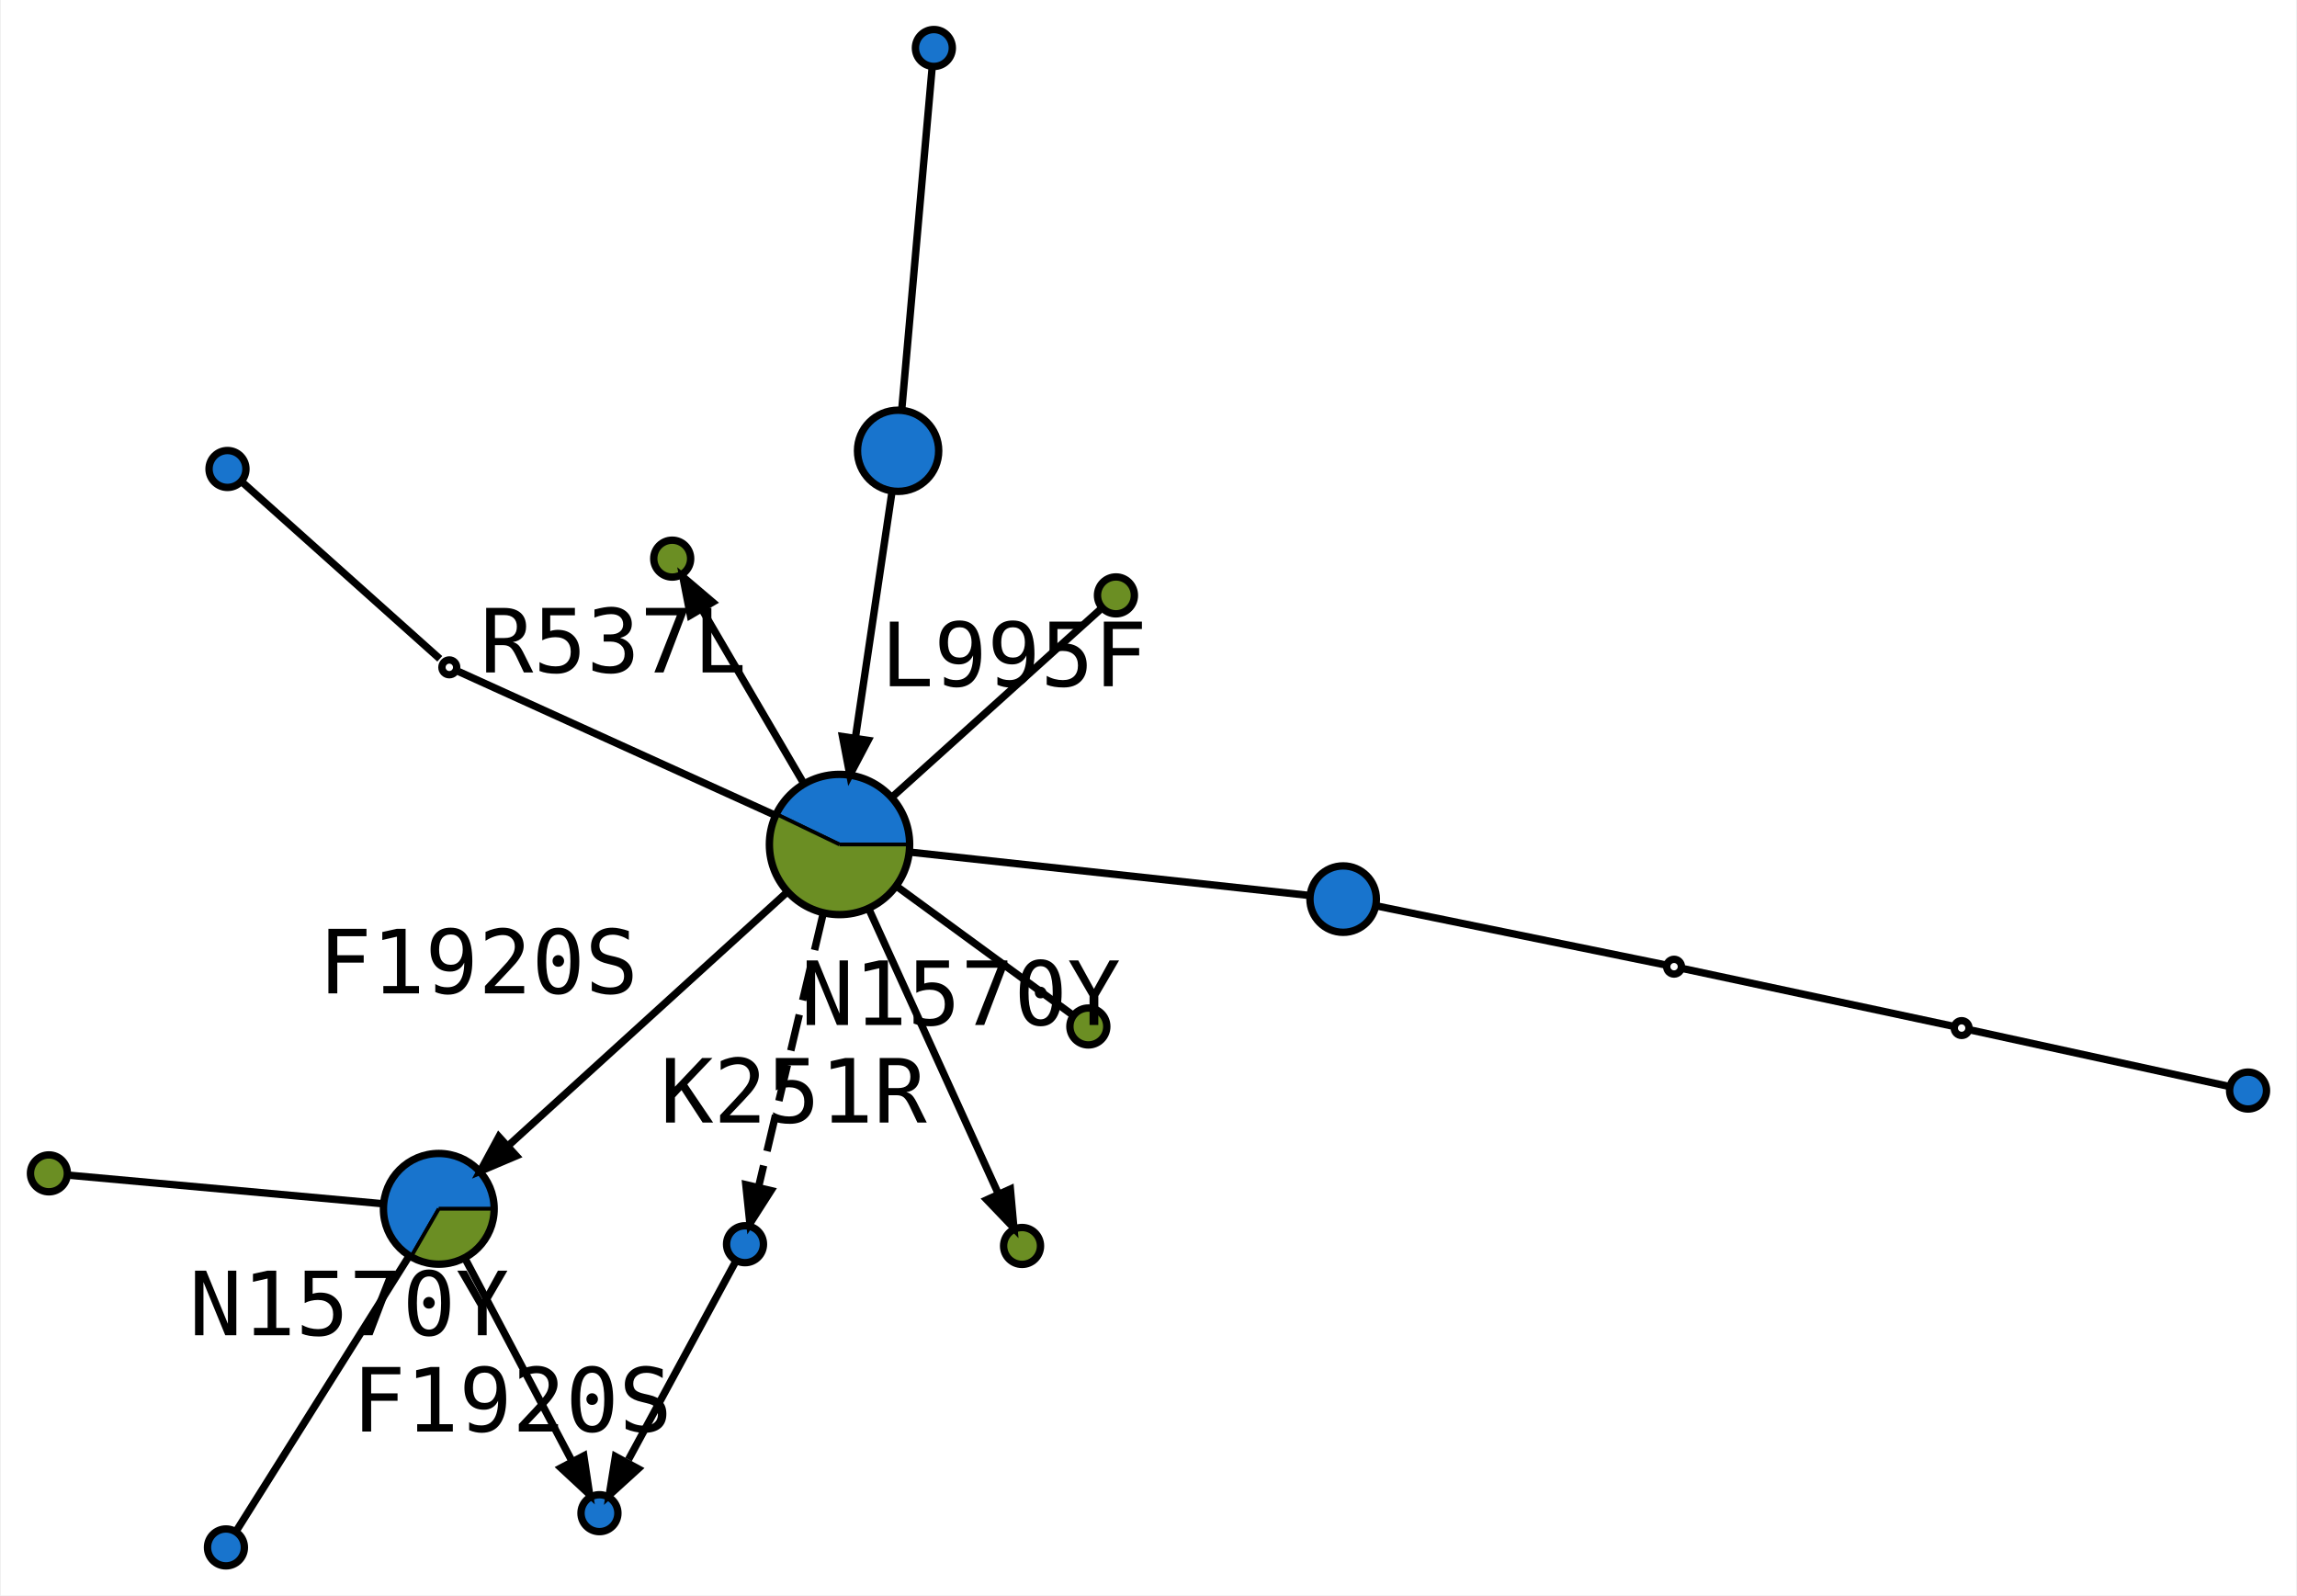
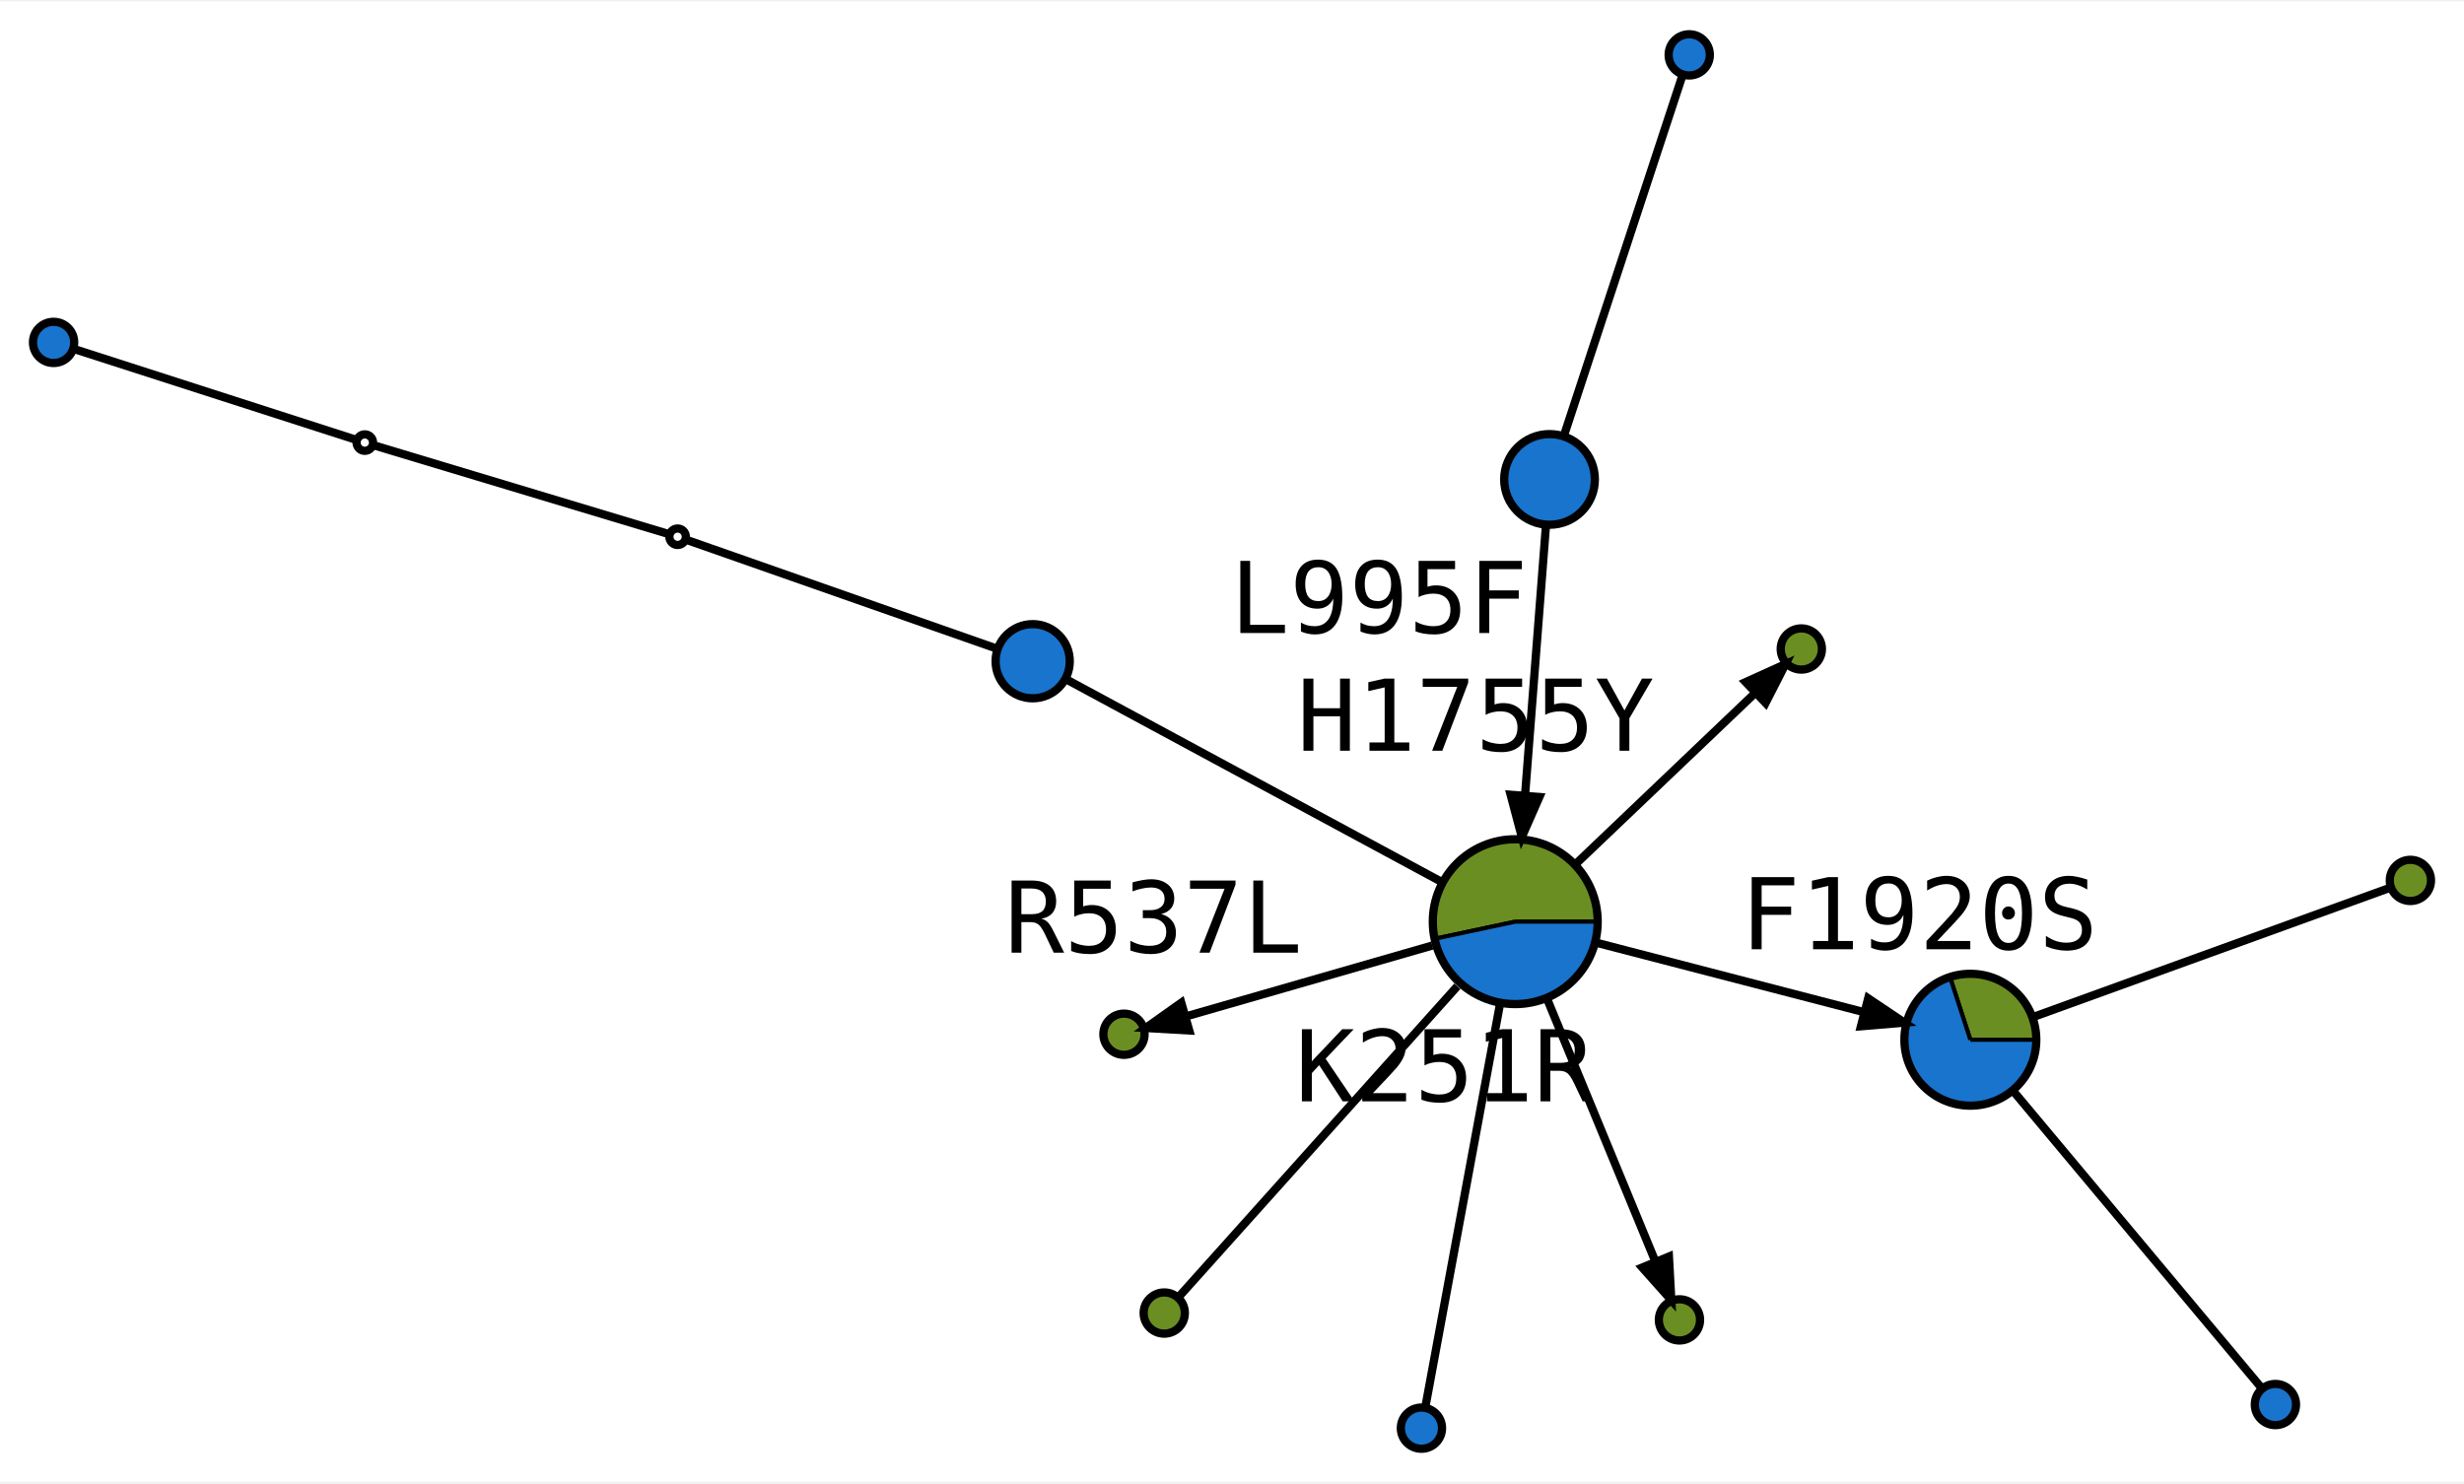
- <svg xmlns="http://www.w3.org/2000/svg" width="311pt" height="216pt" viewBox="0.00 0.00 310.95 216.14">
-   <g id="graph0" class="graph" transform="scale(1 1) rotate(0) translate(98.7551 165.365)">
-     <polygon fill="white" stroke="none" points="-98.755,50.777 -98.755,-165.365 212.191,-165.365 212.191,50.777 -98.755,50.777" />
+ <svg xmlns="http://www.w3.org/2000/svg" width="299pt" height="180pt" viewBox="0.00 0.00 298.89 179.62">
+   <g id="graph0" class="graph" transform="scale(1 1) rotate(0) translate(141.839 127.584)">
+     <polygon fill="white" stroke="none" points="-141.839,52.035 -141.839,-127.584 157.049,-127.584 157.049,52.035 -141.839,52.035" />
    <g id="node1" class="node">
-       <ellipse fill="#1874cd" stroke="black" cx="-17.666" cy="39.638" rx="2.5" ry="2.5" />
+       <path fill="olivedrab" stroke="black" stroke-width="0.5" d="M97.17,-1.591C97.17,-1.591 105.17,-1.591 105.17,-1.591 105.17,-1.905 105.152,-2.219 105.115,-2.531 105.078,-2.843 105.023,-3.153 104.949,-3.458 104.876,-3.764 104.784,-4.065 104.676,-4.36 104.567,-4.654 104.441,-4.943 104.298,-5.223 104.156,-5.503 103.997,-5.774 103.822,-6.035 103.647,-6.296 103.458,-6.547 103.253,-6.786 103.049,-7.025 102.831,-7.252 102.601,-7.465 102.37,-7.679 102.127,-7.878 101.872,-8.063 101.618,-8.247 101.353,-8.417 101.079,-8.571 100.805,-8.724 100.522,-8.861 100.232,-8.982 99.941,-9.102 99.644,-9.205 99.342,-9.29 99.039,-9.376 98.732,-9.443 98.422,-9.492 98.111,-9.541 97.798,-9.572 97.484,-9.584 97.17,-9.597 96.856,-9.591 96.543,-9.566 96.229,-9.541 95.918,-9.498 95.609,-9.437 95.301,-9.376 94.997,-9.296 94.698,-9.199 94.698,-9.199 97.17,-1.591 97.17,-1.591" />
+       <path fill="#1874cd" stroke="black" stroke-width="0.5" d="M97.17,-1.591C97.17,-1.591 94.698,-9.199 94.698,-9.199 94.349,-9.086 94.009,-8.949 93.679,-8.789 93.349,-8.629 93.031,-8.446 92.726,-8.242 92.421,-8.039 92.13,-7.814 91.856,-7.571 91.582,-7.327 91.325,-7.065 91.087,-6.786 90.849,-6.507 90.63,-6.213 90.433,-5.904 90.235,-5.595 90.059,-5.273 89.905,-4.94 89.751,-4.607 89.621,-4.264 89.515,-3.913 89.408,-3.562 89.326,-3.204 89.269,-2.842 89.211,-2.48 89.179,-2.114 89.172,-1.748 89.165,-1.381 89.183,-1.014 89.226,-0.65 89.269,-0.286 89.337,0.075 89.429,0.429 89.522,0.784 89.639,1.132 89.779,1.471 89.919,1.81 90.083,2.138 90.268,2.455 90.454,2.771 90.661,3.074 90.888,3.362 91.115,3.65 91.361,3.922 91.626,4.176 91.89,4.43 92.171,4.666 92.468,4.881 92.765,5.097 93.076,5.292 93.399,5.465 93.722,5.638 94.057,5.788 94.401,5.915 94.745,6.042 95.098,6.145 95.456,6.223 95.814,6.302 96.177,6.356 96.543,6.385 96.908,6.413 97.275,6.417 97.641,6.395 98.007,6.374 98.371,6.327 98.731,6.256 99.091,6.184 99.445,6.088 99.791,5.968 100.138,5.848 100.475,5.704 100.802,5.537 101.129,5.371 101.444,5.182 101.745,4.973 102.045,4.763 102.331,4.533 102.601,4.284 102.87,4.035 103.122,3.768 103.354,3.485 103.587,3.201 103.8,2.902 103.991,2.589 104.183,2.277 104.353,1.951 104.5,1.615 104.647,1.279 104.77,0.934 104.87,0.581 104.969,0.228 105.045,-0.131 105.095,-0.495 105.145,-0.858 105.17,-1.224 105.17,-1.591 105.17,-1.591 97.17,-1.591 97.17,-1.591" />
+       <ellipse fill="none" stroke="black" cx="97.17" cy="-1.591" rx="8" ry="8" />
+     </g>
+     <g id="node6" class="node">
+       <ellipse fill="olivedrab" stroke="black" cx="150.549" cy="-20.923" rx="2.5" ry="2.5" />
+     </g>
+     <g id="edge2" class="edge">
+       <path fill="none" stroke="black" d="M105.046,-4.443C117.343,-8.897 140.479,-17.276 148.068,-20.025" />
+     </g>
+     <g id="node8" class="node">
+       <ellipse fill="#1874cd" stroke="black" cx="134.175" cy="42.67" rx="2.5" ry="2.5" />
+     </g>
+     <g id="edge3" class="edge">
+       <path fill="none" stroke="black" d="M102.316,4.564C110.736,14.635 127.059,34.158 132.421,40.572" />
    </g>
    <g id="node2" class="node">
-       <path fill="#1874cd" stroke="black" stroke-width="0.5" d="M14.858,-50.955C14.858,-50.955 24.358,-50.955 24.358,-50.955 24.358,-51.488 24.313,-52.021 24.223,-52.546 24.134,-53.072 24.001,-53.589 23.825,-54.093 23.648,-54.596 23.43,-55.084 23.172,-55.55 22.914,-56.017 22.617,-56.461 22.285,-56.878 21.953,-57.295 21.585,-57.683 21.188,-58.039 20.79,-58.394 20.363,-58.715 19.912,-58.999 19.46,-59.283 18.986,-59.528 18.493,-59.732 18,-59.936 17.491,-60.098 16.971,-60.217 16.452,-60.336 15.923,-60.41 15.39,-60.44 14.858,-60.47 14.324,-60.455 13.794,-60.395 13.264,-60.336 12.74,-60.231 12.228,-60.084 11.715,-59.936 11.216,-59.746 10.736,-59.514 10.255,-59.283 9.795,-59.011 9.36,-58.703 8.925,-58.394 8.517,-58.05 8.14,-57.673 7.763,-57.295 7.418,-56.887 7.11,-56.453 6.801,-56.018 6.53,-55.557 6.298,-55.077 6.298,-55.077 14.858,-50.955 14.858,-50.955" />
-       <path fill="olivedrab" stroke="black" stroke-width="0.5" d="M14.858,-50.955C14.858,-50.955 6.298,-55.077 6.298,-55.077 6.144,-54.757 6.008,-54.428 5.891,-54.093 5.773,-53.757 5.675,-53.416 5.596,-53.069 5.517,-52.723 5.457,-52.372 5.417,-52.019 5.378,-51.666 5.358,-51.31 5.358,-50.955 5.358,-50.6 5.378,-50.245 5.417,-49.891 5.457,-49.538 5.517,-49.188 5.596,-48.841 5.675,-48.495 5.773,-48.153 5.891,-47.818 6.008,-47.482 6.144,-47.153 6.298,-46.833 6.453,-46.513 6.625,-46.202 6.814,-45.901 7.003,-45.6 7.209,-45.31 7.43,-45.032 7.652,-44.754 7.889,-44.489 8.14,-44.238 8.391,-43.986 8.657,-43.749 8.934,-43.528 9.212,-43.306 9.502,-43.1 9.803,-42.911 10.104,-42.722 10.415,-42.55 10.736,-42.396 11.056,-42.242 11.384,-42.106 11.72,-41.988 12.055,-41.871 12.397,-41.772 12.744,-41.693 13.09,-41.614 13.441,-41.555 13.794,-41.515 14.147,-41.475 14.502,-41.455 14.858,-41.455 15.213,-41.455 15.568,-41.475 15.921,-41.515 16.274,-41.555 16.625,-41.614 16.971,-41.693 17.318,-41.772 17.66,-41.871 17.995,-41.988 18.331,-42.106 18.659,-42.242 18.98,-42.396 19.3,-42.55 19.611,-42.722 19.912,-42.911 20.213,-43.1 20.503,-43.306 20.781,-43.528 21.059,-43.749 21.324,-43.986 21.575,-44.238 21.826,-44.489 22.063,-44.754 22.285,-45.032 22.506,-45.31 22.712,-45.6 22.901,-45.901 23.09,-46.202 23.263,-46.513 23.417,-46.833 23.571,-47.153 23.707,-47.482 23.825,-47.818 23.942,-48.153 24.04,-48.495 24.119,-48.841 24.198,-49.188 24.258,-49.538 24.298,-49.891 24.338,-50.245 24.358,-50.6 24.358,-50.955 24.358,-50.955 14.858,-50.955 14.858,-50.955" />
-       <ellipse fill="none" stroke="black" cx="14.858" cy="-50.955" rx="9.5" ry="9.5" />
+       <path fill="olivedrab" stroke="black" stroke-width="0.5" d="M41.965,-15.916C41.965,-15.916 51.965,-15.916 51.965,-15.916 51.965,-16.615 51.892,-17.312 51.746,-17.995 51.601,-18.679 51.385,-19.345 51.1,-19.983 50.816,-20.622 50.466,-21.229 50.055,-21.794 49.644,-22.359 49.175,-22.88 48.656,-23.348 48.137,-23.815 47.57,-24.227 46.965,-24.576 46.36,-24.926 45.72,-25.211 45.055,-25.427 44.391,-25.643 43.705,-25.788 43.01,-25.861 42.315,-25.934 41.615,-25.934 40.92,-25.861 40.225,-25.788 39.539,-25.643 38.875,-25.427 38.21,-25.211 37.57,-24.926 36.965,-24.576 36.36,-24.227 35.793,-23.815 35.274,-23.348 34.754,-22.88 34.285,-22.359 33.875,-21.794 33.464,-21.229 33.114,-20.622 32.83,-19.983 32.545,-19.345 32.329,-18.679 32.183,-17.995 32.038,-17.312 31.965,-16.615 31.965,-15.916 31.965,-15.217 32.038,-14.521 32.183,-13.837 32.183,-13.837 41.965,-15.916 41.965,-15.916" />
+       <path fill="#1874cd" stroke="black" stroke-width="0.5" d="M41.965,-15.916C41.965,-15.916 32.183,-13.837 32.183,-13.837 32.31,-13.239 32.492,-12.654 32.726,-12.089 32.96,-11.524 33.245,-10.982 33.578,-10.47 33.911,-9.957 34.29,-9.476 34.711,-9.033 35.132,-8.589 35.593,-8.185 36.087,-7.826 36.582,-7.467 37.108,-7.153 37.66,-6.89 38.212,-6.627 38.786,-6.415 39.377,-6.257 39.967,-6.099 40.571,-5.995 41.18,-5.947 41.79,-5.899 42.402,-5.907 43.01,-5.971 43.618,-6.035 44.219,-6.154 44.805,-6.328 45.391,-6.502 45.96,-6.729 46.505,-7.006 47.05,-7.284 47.568,-7.61 48.053,-7.983 48.538,-8.355 48.987,-8.771 49.396,-9.225 49.805,-9.679 50.172,-10.17 50.491,-10.691 50.811,-11.212 51.082,-11.762 51.301,-12.332 51.52,-12.903 51.686,-13.493 51.797,-14.094 51.909,-14.695 51.965,-15.305 51.965,-15.916 51.965,-15.916 41.965,-15.916 41.965,-15.916" />
+       <ellipse fill="none" stroke="black" cx="41.965" cy="-15.916" rx="10" ry="10" />
+     </g>
+     <g id="edge1" class="edge">
+       <path fill="none" stroke="black" d="M51.834,-13.355C60.836,-11.019 74.201,-7.551 84.09,-4.985" />
+       <polygon fill="black" stroke="black" points="84.776,-6.615 89.176,-3.665 83.897,-3.227 84.776,-6.615" />
+       <text text-anchor="middle" x="90.962" y="-12.57" font-family="monospace" font-size="12.00">F1920S</text>
+     </g>
+     <g id="node4" class="node">
+       <ellipse fill="olivedrab" stroke="black" cx="76.666" cy="-49" rx="2.5" ry="2.5" />
+     </g>
+     <g id="edge5" class="edge">
+       <path fill="none" stroke="black" d="M49.324,-22.932C55.792,-29.099 65.071,-37.946 70.982,-43.581" />
+       <polygon fill="black" stroke="black" points="69.918,-44.984 74.744,-47.168 72.333,-42.451 69.918,-44.984" />
+       <text text-anchor="middle" x="37.153" y="-36.657" font-family="monospace" font-size="12.00">H1755Y</text>
+     </g>
+     <g id="node5" class="node">
+       <ellipse fill="olivedrab" stroke="black" cx="-0.612" cy="31.569" rx="2.5" ry="2.5" />
+     </g>
+     <g id="edge6" class="edge">
+       <path fill="none" stroke="black" d="M34.934,-8.075C24.92,3.094 7.115,22.952 1.29,29.448" />
+     </g>
+     <g id="node7" class="node">
+       <ellipse fill="olivedrab" stroke="black" cx="61.883" cy="32.399" rx="2.5" ry="2.5" />
+     </g>
+     <g id="edge7" class="edge">
+       <path fill="none" stroke="black" d="M45.805,-6.601C49.626,2.668 55.409,16.695 58.898,25.159" />
+       <polygon fill="black" stroke="black" points="60.607,24.713 60.895,30.003 57.371,26.047 60.607,24.713" />
+       <text text-anchor="middle" x="33.352" y="5.879" font-family="monospace" font-size="12.00">K251R</text>
+     </g>
+     <g id="node9" class="node">
+       <ellipse fill="#1874cd" stroke="black" cx="-16.572" cy="-47.516" rx="4.5" ry="4.5" />
+     </g>
+     <g id="edge8" class="edge">
+       <path fill="none" stroke="black" d="M32.819,-20.854C19.956,-27.797 -2.954,-40.164 -12.362,-45.243" />
+     </g>
+     <g id="node11" class="node">
+       <ellipse fill="#1874cd" stroke="black" cx="30.585" cy="45.535" rx="2.5" ry="2.5" />
+     </g>
+     <g id="edge9" class="edge">
+       <path fill="none" stroke="black" d="M40.136,-6.043C37.472,8.342 32.67,34.274 31.098,42.763" />
+     </g>
+     <g id="node13" class="node">
+       <ellipse fill="olivedrab" stroke="black" cx="-5.497" cy="-2.259" rx="2.5" ry="2.5" />
+     </g>
+     <g id="edge10" class="edge">
+       <path fill="none" stroke="black" d="M31.899,-13.02C23.052,-10.474 10.362,-6.822 2.276,-4.496" />
+       <polygon fill="black" stroke="black" points="2.42,-2.716 -2.869,-3.015 1.452,-6.08 2.42,-2.716" />
+       <text text-anchor="middle" x="-1.912" y="-12.158" font-family="monospace" font-size="12.00">R537L</text>
    </g>
    <g id="node3" class="node">
-       <path fill="#1874cd" stroke="black" stroke-width="0.5" d="M-39.431,-1.596C-39.431,-1.596 -31.931,-1.596 -31.931,-1.596 -31.931,-1.923 -31.953,-2.25 -31.995,-2.574 -32.038,-2.899 -32.102,-3.22 -32.187,-3.537 -32.271,-3.853 -32.377,-4.163 -32.502,-4.466 -32.627,-4.768 -32.772,-5.062 -32.936,-5.346 -33.1,-5.629 -33.282,-5.902 -33.481,-6.161 -33.68,-6.421 -33.896,-6.667 -34.128,-6.899 -34.359,-7.13 -34.606,-7.346 -34.865,-7.546 -35.125,-7.745 -35.398,-7.927 -35.681,-8.091 -35.965,-8.254 -36.258,-8.399 -36.561,-8.525 -36.863,-8.65 -37.174,-8.755 -37.49,-8.84 -37.806,-8.925 -38.128,-8.989 -38.452,-9.031 -38.777,-9.074 -39.104,-9.096 -39.431,-9.096 -39.758,-9.096 -40.085,-9.074 -40.41,-9.031 -40.735,-8.989 -41.056,-8.925 -41.372,-8.84 -41.688,-8.755 -41.999,-8.65 -42.301,-8.525 -42.604,-8.399 -42.898,-8.254 -43.181,-8.091 -43.465,-7.927 -43.737,-7.745 -43.997,-7.546 -44.257,-7.346 -44.503,-7.13 -44.734,-6.899 -44.966,-6.667 -45.182,-6.421 -45.381,-6.161 -45.581,-5.902 -45.763,-5.629 -45.926,-5.346 -46.09,-5.062 -46.235,-4.768 -46.36,-4.466 -46.485,-4.163 -46.591,-3.853 -46.675,-3.537 -46.76,-3.22 -46.824,-2.899 -46.867,-2.574 -46.91,-2.25 -46.931,-1.923 -46.931,-1.596 -46.931,-1.268 -46.91,-0.941 -46.867,-0.617 -46.824,-0.292 -46.76,0.029 -46.675,0.346 -46.591,0.662 -46.485,0.972 -46.36,1.275 -46.235,1.577 -46.09,1.871 -45.926,2.154 -45.763,2.438 -45.581,2.71 -45.381,2.97 -45.182,3.23 -44.966,3.476 -44.734,3.708 -44.503,3.939 -44.257,4.155 -43.997,4.355 -43.737,4.554 -43.465,4.736 -43.181,4.9 -43.181,4.9 -39.431,-1.596 -39.431,-1.596" />
-       <path fill="olivedrab" stroke="black" stroke-width="0.5" d="M-39.431,-1.596C-39.431,-1.596 -43.181,4.9 -43.181,4.9 -42.898,5.063 -42.604,5.208 -42.301,5.334 -41.999,5.459 -41.688,5.564 -41.372,5.649 -41.056,5.734 -40.735,5.798 -40.41,5.84 -40.085,5.883 -39.758,5.904 -39.431,5.904 -39.104,5.904 -38.777,5.883 -38.452,5.84 -38.127,5.798 -37.806,5.734 -37.49,5.649 -37.174,5.564 -36.863,5.459 -36.561,5.334 -36.258,5.208 -35.965,5.063 -35.681,4.9 -35.398,4.736 -35.125,4.554 -34.865,4.355 -34.606,4.155 -34.359,3.939 -34.128,3.708 -33.896,3.476 -33.68,3.23 -33.481,2.97 -33.282,2.71 -33.1,2.438 -32.936,2.154 -32.772,1.871 -32.627,1.577 -32.502,1.275 -32.377,0.972 -32.271,0.662 -32.187,0.346 -32.102,0.029 -32.038,-0.292 -31.995,-0.617 -31.953,-0.941 -31.931,-1.268 -31.931,-1.596 -31.931,-1.596 -39.431,-1.596 -39.431,-1.596" />
-       <ellipse fill="none" stroke="black" cx="-39.431" cy="-1.596" rx="7.5" ry="7.5" />
+       <ellipse fill="#1874cd" stroke="black" cx="46.123" cy="-69.573" rx="5.5" ry="5.5" />
    </g>
-     <g id="edge3" class="edge">
-       <path fill="none" stroke="black" d="M7.76,-44.502C-1.882,-35.736 -19.148,-20.037 -29.908,-10.254" />
-       <polygon fill="black" stroke="black" points="-28.939,-8.769 -33.816,-6.701 -31.294,-11.359 -28.939,-8.769" />
-       <text text-anchor="middle" x="-34.074" y="-30.778" font-family="monospace" font-size="12.00">F1920S</text>
-     </g>
-     <g id="node5" class="node">
-       <ellipse fill="olivedrab" stroke="black" cx="48.57" cy="-26.298" rx="2.5" ry="2.5" />
-     </g>
-     <g id="edge5" class="edge">
-       <path fill="none" stroke="black" d="M22.677,-45.236C30.457,-39.546 41.885,-31.187 46.512,-27.803" />
-     </g>
-     <g id="node7" class="node">
-       <ellipse fill="olivedrab" stroke="black" cx="39.589" cy="3.434" rx="2.5" ry="2.5" />
-     </g>
-     <g id="edge6" class="edge">
-       <path fill="none" stroke="black" d="M18.941,-41.974C23.804,-31.28 31.829,-13.632 36.308,-3.782" />
-       <polygon fill="black" stroke="black" points="38.007,-4.272 38.484,1.004 34.821,-2.823 38.007,-4.272" />
-       <text text-anchor="middle" x="8.625" y="-13.278" font-family="monospace" font-size="12.00">K251R</text>
-     </g>
-     <g id="node9" class="node">
-       <ellipse fill="#1874cd" stroke="black" cx="2.055" cy="3.199" rx="2.5" ry="2.5" />
-     </g>
-     <g id="edge18" class="edge">
-       <path fill="none" stroke="black" stroke-dasharray="5,2" d="M12.628,-41.522C10.16,-31.083 6.227,-14.445 3.917,-4.677" />
-       <polygon fill="black" stroke="black" points="5.57,-4.062 2.717,0.401 2.164,-4.867 5.57,-4.062" />
-       <text text-anchor="middle" x="31.272" y="-26.499" font-family="monospace" font-size="12.00">N1570Y</text>
+     <g id="edge4" class="edge">
+       <path fill="none" stroke="black" d="M45.678,-63.831C45.08,-56.117 43.996,-42.122 43.153,-31.241" />
+       <polygon fill="black" stroke="black" points="44.892,-31.04 42.761,-26.19 41.403,-31.311 44.892,-31.04" />
+       <text text-anchor="middle" x="25.415" y="-50.936" font-family="monospace" font-size="12.00">L995F</text>
    </g>
    <g id="node10" class="node">
-       <ellipse fill="#1874cd" stroke="black" cx="83.094" cy="-43.555" rx="4.5" ry="4.5" />
+       <ellipse fill="#1874cd" stroke="black" cx="63.069" cy="-121.084" rx="2.5" ry="2.5" />
    </g>
-     <g id="edge7" class="edge">
-       <path fill="none" stroke="black" d="M24.346,-49.926C39.14,-48.322 67.165,-45.283 78.33,-44.072" />
+     <g id="edge11" class="edge">
+       <path fill="none" stroke="black" d="M47.937,-75.086C51.557,-86.09 59.559,-110.414 62.202,-118.45" />
    </g>
    <g id="node14" class="node">
-       <ellipse fill="olivedrab" stroke="black" cx="-7.81" cy="-89.682" rx="2.5" ry="2.5" />
+       <ellipse fill="white" stroke="black" cx="-59.644" cy="-62.619" rx="1" ry="1" />
    </g>
-     <g id="edge10" class="edge">
-       <path fill="none" stroke="black" d="M10.05,-59.168C5.989,-66.107 0.232,-75.943 -3.638,-82.555" />
-       <polygon fill="black" stroke="black" points="-5.351,-82.016 -6.366,-87.216 -2.33,-83.785 -5.351,-82.016" />
-       <text text-anchor="middle" x="-15.794" y="-74.261" font-family="monospace" font-size="12.00">R537L</text>
+     <g id="edge12" class="edge">
+       <path fill="none" stroke="black" d="M-20.859,-49.019C-30.392,-52.362 -52.937,-60.267 -58.424,-62.192" />
+     </g>
+     <g id="node12" class="node">
+       <ellipse fill="#1874cd" stroke="black" cx="-135.339" cy="-86.197" rx="2.5" ry="2.5" />
    </g>
    <g id="node15" class="node">
-       <ellipse fill="olivedrab" stroke="black" cx="52.309" cy="-84.703" rx="2.5" ry="2.5" />
-     </g>
-     <g id="edge11" class="edge">
-       <path fill="none" stroke="black" d="M22.078,-57.462C30.751,-65.277 44.798,-77.935 50.147,-82.755" />
-     </g>
-     <g id="node16" class="node">
-       <ellipse fill="white" stroke="black" cx="-38.008" cy="-74.956" rx="1" ry="1" />
-     </g>
-     <g id="edge8" class="edge">
-       <path fill="none" stroke="black" d="M6.128,-54.918C-7.01,-60.883 -30.948,-71.751 -36.727,-74.375" />
-     </g>
-     <g id="edge1" class="edge">
-       <path fill="none" stroke="black" d="M-35.837,5.213C-31.834,12.796 -25.398,24.991 -21.357,32.646" />
-       <polygon fill="black" stroke="black" points="-19.787,31.87 -19.001,37.109 -22.883,33.504 -19.787,31.87" />
-       <text text-anchor="middle" x="-51.597" y="15.53" font-family="monospace" font-size="12.00">N1570Y</text>
-     </g>
-     <g id="node6" class="node">
-       <ellipse fill="olivedrab" stroke="black" cx="-92.255" cy="-6.4" rx="2.5" ry="2.5" />
-     </g>
-     <g id="edge12" class="edge">
-       <path fill="none" stroke="black" d="M-47.225,-2.304C-59.164,-3.39 -81.429,-5.415 -89.359,-6.136" />
-     </g>
-     <g id="node8" class="node">
-       <ellipse fill="#1874cd" stroke="black" cx="-68.27" cy="44.277" rx="2.5" ry="2.5" />
+       <ellipse fill="white" stroke="black" cx="-97.587" cy="-74.041" rx="1" ry="1" />
    </g>
    <g id="edge13" class="edge">
-       <path fill="none" stroke="black" d="M-43.441,4.783C-50.003,15.221 -62.724,35.456 -66.903,42.103" />
-     </g>
-     <g id="node4" class="node">
-       <ellipse fill="#1874cd" stroke="black" cx="22.795" cy="-104.291" rx="5.5" ry="5.5" />
-     </g>
-     <g id="edge4" class="edge">
-       <path fill="none" stroke="black" d="M21.946,-98.583C20.777,-90.731 18.634,-76.33 17.009,-65.412" />
-       <polygon fill="black" stroke="black" points="18.727,-65.063 16.26,-60.375 15.265,-65.579 18.727,-65.063" />
-       <text text-anchor="middle" x="38.477" y="-72.397" font-family="monospace" font-size="12.00">L995F</text>
-     </g>
-     <g id="node11" class="node">
-       <ellipse fill="#1874cd" stroke="black" cx="27.643" cy="-158.865" rx="2.5" ry="2.5" />
+       <path fill="none" stroke="black" d="M-60.906,-62.999C-66.667,-64.734 -90.43,-71.887 -96.281,-73.648" />
    </g>
    <g id="edge14" class="edge">
-       <path fill="none" stroke="black" d="M23.314,-110.131C24.35,-121.79 26.639,-147.56 27.395,-156.074" />
-     </g>
-     <g id="edge2" class="edge">
-       <path fill="none" stroke="black" d="M0.761,5.59C-2.135,10.941 -9.238,24.065 -13.731,32.368" />
-       <polygon fill="black" stroke="black" points="-12.422,33.626 -16.341,37.19 -15.501,31.96 -12.422,33.626" />
-       <text text-anchor="middle" x="-29.485" y="28.579" font-family="monospace" font-size="12.00">F1920S</text>
-     </g>
-     <g id="node17" class="node">
-       <ellipse fill="white" stroke="black" cx="127.924" cy="-34.401" rx="1" ry="1" />
-     </g>
-     <g id="edge15" class="edge">
-       <path fill="none" stroke="black" d="M87.557,-42.644C97.478,-40.618 120.943,-35.826 126.654,-34.66" />
-     </g>
-     <g id="node12" class="node">
-       <ellipse fill="#1874cd" stroke="black" cx="-68.06" cy="-101.829" rx="2.5" ry="2.5" />
-     </g>
-     <g id="node13" class="node">
-       <ellipse fill="#1874cd" stroke="black" cx="205.691" cy="-17.618" rx="2.5" ry="2.5" />
-     </g>
-     <g id="edge9" class="edge">
-       <path fill="none" stroke="black" d="M-39.299,-76.111C-43.972,-80.29 -60.038,-94.656 -65.898,-99.896" />
-     </g>
-     <g id="node18" class="node">
-       <ellipse fill="white" stroke="black" cx="166.885" cy="-26.085" rx="1" ry="1" />
-     </g>
-     <g id="edge16" class="edge">
-       <path fill="none" stroke="black" d="M129.22,-34.124C135.135,-32.861 159.536,-27.654 165.544,-26.372" />
-     </g>
-     <g id="edge17" class="edge">
-       <path fill="none" stroke="black" d="M168.176,-25.804C173.752,-24.587 195.82,-19.772 203.242,-18.153" />
+       <path fill="none" stroke="black" d="M-98.843,-74.445C-104.268,-76.192 -125.736,-83.105 -132.956,-85.429" />
    </g>
  </g>
</svg>
